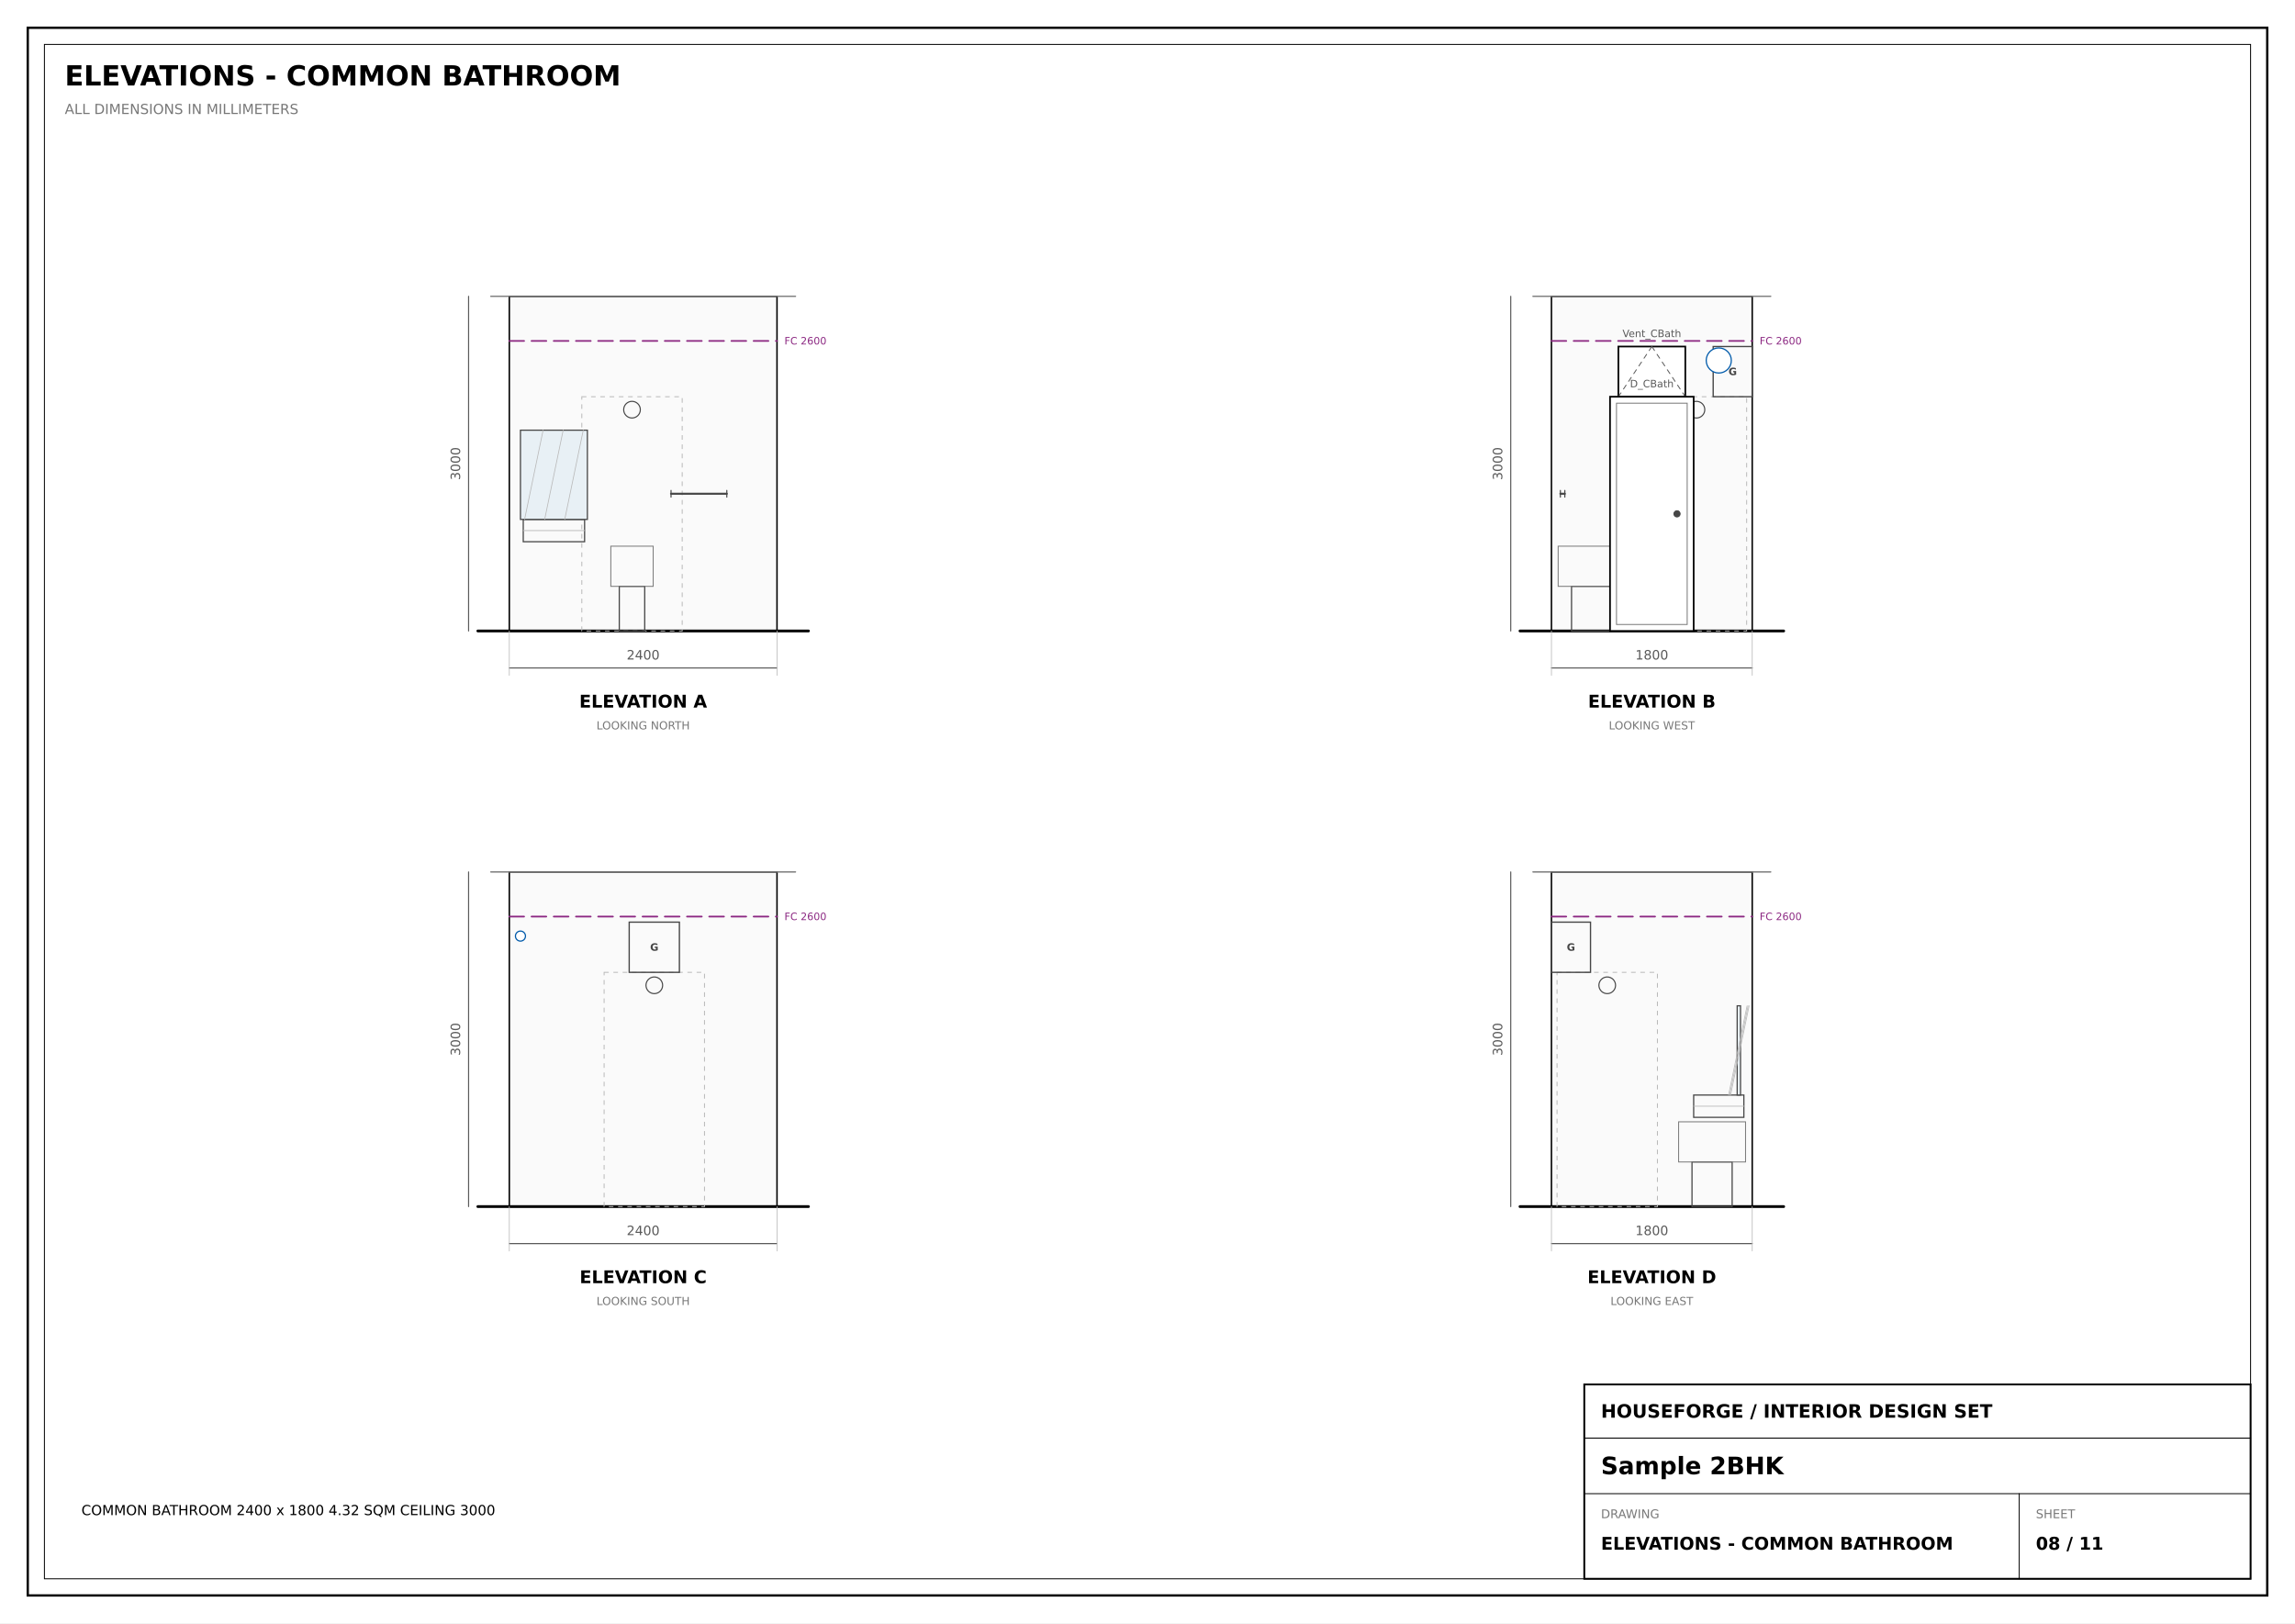
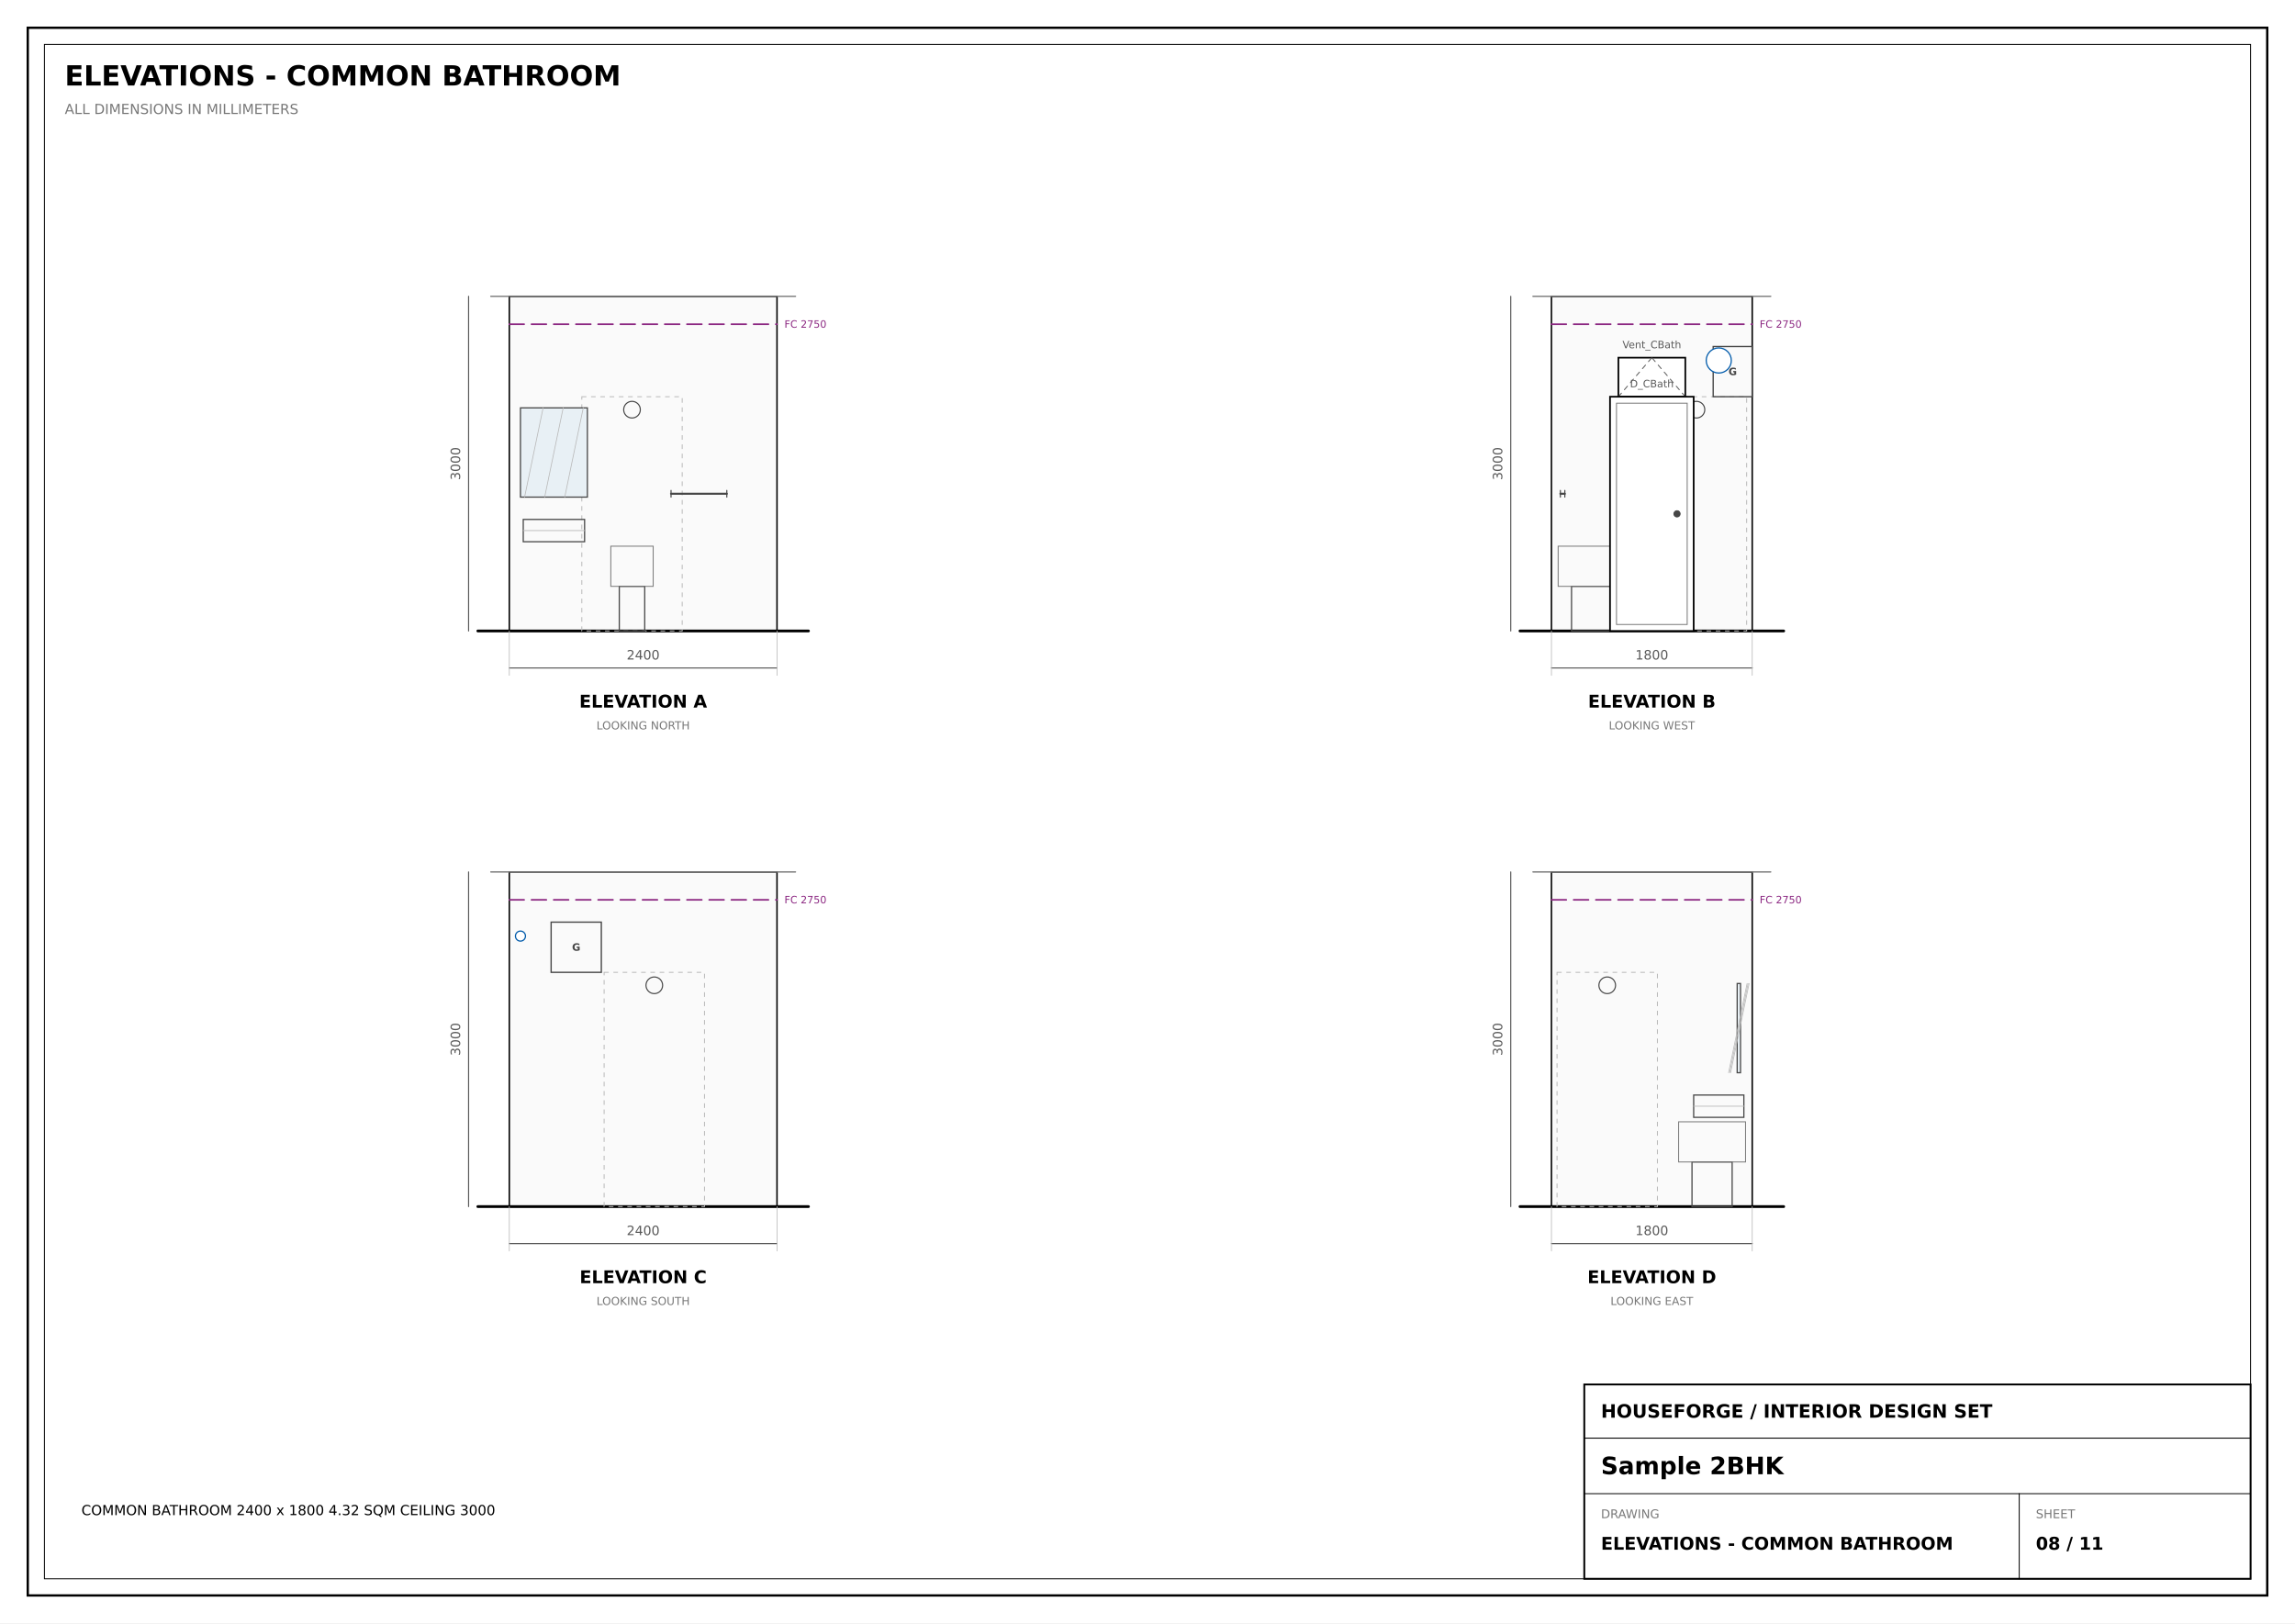
<svg xmlns="http://www.w3.org/2000/svg" width="2480" height="1754" viewBox="0 0 2480 1754">
  <rect width="2480" height="1754" fill="#ffffff" />
  <polygon points="30.00,30.00 2450.00,30.00 2450.00,1724.00 30.00,1724.00" fill="none" stroke="#000000" stroke-width="2.50" />
  <polygon points="48.00,48.00 2432.00,48.00 2432.00,1706.00 48.00,1706.00" fill="none" stroke="#000000" stroke-width="1.00" />
  <polygon points="1712.00,1496.00 2432.00,1496.00 2432.00,1706.00 1712.00,1706.00" fill="#ffffff" stroke="#000000" stroke-width="2.00" />
  <line x1="1712.00" y1="1554.00" x2="2432.00" y2="1554.00" stroke="#000000" stroke-width="1.00" stroke-linecap="round" />
  <line x1="1712.00" y1="1614.00" x2="2432.00" y2="1614.00" stroke="#000000" stroke-width="1.00" stroke-linecap="round" />
  <line x1="2182.00" y1="1614.00" x2="2182.00" y2="1706.00" stroke="#000000" stroke-width="1.00" stroke-linecap="round" />
  <text x="1730.00" y="1525.00" font-family="DejaVu Sans, Arial, sans-serif" font-size="20.00" fill="#000000" text-anchor="start" dominant-baseline="central" font-weight="bold">HOUSEFORGE  /  INTERIOR DESIGN SET</text>
  <text x="1730.00" y="1584.00" font-family="DejaVu Sans, Arial, sans-serif" font-size="26.00" fill="#000000" text-anchor="start" dominant-baseline="central" font-weight="bold">Sample 2BHK</text>
  <text x="1730.00" y="1636.00" font-family="DejaVu Sans, Arial, sans-serif" font-size="13.00" fill="#787878" text-anchor="start" dominant-baseline="central">DRAWING</text>
  <text x="1730.00" y="1668.00" font-family="DejaVu Sans, Arial, sans-serif" font-size="19.00" fill="#000000" text-anchor="start" dominant-baseline="central" font-weight="bold">ELEVATIONS - COMMON BATHROOM</text>
  <text x="2200.00" y="1636.00" font-family="DejaVu Sans, Arial, sans-serif" font-size="13.00" fill="#787878" text-anchor="start" dominant-baseline="central">SHEET</text>
  <text x="2200.00" y="1668.00" font-family="DejaVu Sans, Arial, sans-serif" font-size="19.00" fill="#000000" text-anchor="start" dominant-baseline="central" font-weight="bold">08 / 11</text>
  <text x="70.00" y="82.00" font-family="DejaVu Sans, Arial, sans-serif" font-size="30.00" fill="#000000" text-anchor="start" dominant-baseline="central" font-weight="bold">ELEVATIONS - COMMON BATHROOM</text>
  <text x="70.00" y="118.00" font-family="DejaVu Sans, Arial, sans-serif" font-size="15.00" fill="#787878" text-anchor="start" dominant-baseline="central">ALL DIMENSIONS IN MILLIMETERS</text>
  <polygon points="550.36,320.20 839.64,320.20 839.64,681.80 550.36,681.80" fill="#fafafa" stroke="#000000" stroke-width="1.60" />
  <line x1="516.36" y1="681.80" x2="873.64" y2="681.80" stroke="#000000" stroke-width="3.00" stroke-linecap="round" />
  <line x1="530.36" y1="320.20" x2="859.64" y2="320.20" stroke="#787878" stroke-width="1.40" stroke-linecap="round" />
-   <line x1="550.36" y1="368.41" x2="839.64" y2="368.41" stroke="#8c2882" stroke-width="1.80" stroke-dasharray="16 8" stroke-linecap="round" />
-   <text x="847.64" y="368.41" font-family="DejaVu Sans, Arial, sans-serif" font-size="11.00" fill="#8c2882" text-anchor="start" dominant-baseline="central">FC 2600</text>
+   <line x1="550.36" y1="350.33" x2="839.64" y2="350.33" stroke="#8c2882" stroke-width="1.80" stroke-dasharray="16 8" stroke-linecap="round" />
+   <text x="847.64" y="350.33" font-family="DejaVu Sans, Arial, sans-serif" font-size="11.00" fill="#8c2882" text-anchor="start" dominant-baseline="central">FC 2750</text>
  <polygon points="628.71,428.68 737.19,428.68 737.19,681.80 628.71,681.80" fill="none" stroke="#b9b9b9" stroke-width="1.00" stroke-dasharray="5 5" />
  <circle cx="682.95" cy="442.68" r="9.00" fill="none" stroke="#464646" stroke-width="1.20" />
  <polygon points="669.21,633.59 696.69,633.59 696.69,681.80 669.21,681.80" fill="none" stroke="#464646" stroke-width="1.30" />
  <polygon points="660.05,590.19 705.85,590.19 705.85,633.59 660.05,633.59" fill="none" stroke="#787878" stroke-width="1.00" />
  <polygon points="565.43,561.27 631.72,561.27 631.72,585.37 565.43,585.37" fill="none" stroke="#464646" stroke-width="1.30" />
  <line x1="565.43" y1="573.32" x2="631.72" y2="573.32" stroke="#b9b9b9" stroke-width="0.90" stroke-linecap="round" />
-   <polygon points="562.41,464.84 634.73,464.84 634.73,561.27 562.41,561.27" fill="#e8f0f5" stroke="#464646" stroke-width="1.30" />
-   <line x1="566.88" y1="561.27" x2="586.88" y2="464.84" stroke="#b9b9b9" stroke-width="0.80" stroke-linecap="round" />
-   <line x1="588.57" y1="561.27" x2="608.57" y2="464.84" stroke="#b9b9b9" stroke-width="0.80" stroke-linecap="round" />
-   <line x1="610.27" y1="561.27" x2="630.27" y2="464.84" stroke="#b9b9b9" stroke-width="0.80" stroke-linecap="round" />
+   <polygon points="562.41,440.73 634.73,440.73 634.73,537.16 562.41,537.16" fill="#e8f0f5" stroke="#464646" stroke-width="1.30" />
+   <line x1="566.88" y1="537.16" x2="586.88" y2="440.73" stroke="#b9b9b9" stroke-width="0.80" stroke-linecap="round" />
+   <line x1="588.57" y1="537.16" x2="608.57" y2="440.73" stroke="#b9b9b9" stroke-width="0.80" stroke-linecap="round" />
+   <line x1="610.27" y1="537.16" x2="630.27" y2="440.73" stroke="#b9b9b9" stroke-width="0.80" stroke-linecap="round" />
  <line x1="725.13" y1="533.54" x2="785.40" y2="533.54" stroke="#464646" stroke-width="2.20" stroke-linecap="round" />
  <line x1="725.13" y1="529.93" x2="725.13" y2="537.16" stroke="#464646" stroke-width="1.20" stroke-linecap="round" />
  <line x1="785.40" y1="529.93" x2="785.40" y2="537.16" stroke="#464646" stroke-width="1.20" stroke-linecap="round" />
  <line x1="550.36" y1="721.80" x2="839.64" y2="721.80" stroke="#5a5a5a" stroke-width="1.20" stroke-linecap="round" />
  <line x1="550.36" y1="681.80" x2="550.36" y2="729.80" stroke="#b9b9b9" stroke-width="0.80" stroke-linecap="round" />
  <line x1="839.64" y1="681.80" x2="839.64" y2="729.80" stroke="#b9b9b9" stroke-width="0.80" stroke-linecap="round" />
  <text x="695.00" y="707.80" font-family="DejaVu Sans, Arial, sans-serif" font-size="14.00" fill="#5a5a5a" text-anchor="middle" dominant-baseline="central">2400</text>
  <line x1="506.36" y1="320.20" x2="506.36" y2="681.80" stroke="#5a5a5a" stroke-width="1.20" stroke-linecap="round" />
  <text x="492.36" y="501.00" font-family="DejaVu Sans, Arial, sans-serif" font-size="14.00" fill="#5a5a5a" text-anchor="middle" dominant-baseline="central" transform="rotate(-90.00 492.36 501.00)">3000</text>
  <text x="695.00" y="758.00" font-family="DejaVu Sans, Arial, sans-serif" font-size="19.00" fill="#000000" text-anchor="middle" dominant-baseline="central" font-weight="bold">ELEVATION A</text>
  <text x="695.00" y="784.00" font-family="DejaVu Sans, Arial, sans-serif" font-size="12.00" fill="#787878" text-anchor="middle" dominant-baseline="central">LOOKING NORTH</text>
  <polygon points="1676.52,320.20 1893.48,320.20 1893.48,681.80 1676.52,681.80" fill="#fafafa" stroke="#000000" stroke-width="1.60" />
  <line x1="1642.52" y1="681.80" x2="1927.48" y2="681.80" stroke="#000000" stroke-width="3.00" stroke-linecap="round" />
  <line x1="1656.52" y1="320.20" x2="1913.48" y2="320.20" stroke="#787878" stroke-width="1.40" stroke-linecap="round" />
-   <line x1="1676.52" y1="368.41" x2="1893.48" y2="368.41" stroke="#8c2882" stroke-width="1.80" stroke-dasharray="16 8" stroke-linecap="round" />
-   <text x="1901.48" y="368.41" font-family="DejaVu Sans, Arial, sans-serif" font-size="11.00" fill="#8c2882" text-anchor="start" dominant-baseline="central">FC 2600</text>
+   <line x1="1676.52" y1="350.33" x2="1893.48" y2="350.33" stroke="#8c2882" stroke-width="1.80" stroke-dasharray="16 8" stroke-linecap="round" />
+   <text x="1901.48" y="350.33" font-family="DejaVu Sans, Arial, sans-serif" font-size="11.00" fill="#8c2882" text-anchor="start" dominant-baseline="central">FC 2750</text>
  <polygon points="1698.22,633.59 1741.61,633.59 1741.61,681.80 1698.22,681.80" fill="none" stroke="#464646" stroke-width="1.30" />
  <polygon points="1683.75,590.19 1756.07,590.19 1756.07,633.59 1683.75,633.59" fill="none" stroke="#787878" stroke-width="1.00" />
  <polygon points="1778.97,428.68 1887.45,428.68 1887.45,681.80 1778.97,681.80" fill="none" stroke="#b9b9b9" stroke-width="1.00" stroke-dasharray="5 5" />
  <circle cx="1833.21" cy="442.68" r="9.00" fill="none" stroke="#464646" stroke-width="1.20" />
-   <polygon points="1851.29,374.44 1893.48,374.44 1893.48,428.68 1851.29,428.68" fill="none" stroke="#464646" stroke-width="1.40" />
-   <text x="1872.39" y="401.56" font-family="DejaVu Sans, Arial, sans-serif" font-size="11.00" fill="#464646" text-anchor="middle" dominant-baseline="central" font-weight="bold">G</text>
  <line x1="1686.16" y1="533.54" x2="1690.98" y2="533.54" stroke="#464646" stroke-width="2.20" stroke-linecap="round" />
  <line x1="1686.16" y1="529.93" x2="1686.16" y2="537.16" stroke="#464646" stroke-width="1.20" stroke-linecap="round" />
  <line x1="1690.98" y1="529.93" x2="1690.98" y2="537.16" stroke="#464646" stroke-width="1.20" stroke-linecap="round" />
+   <polygon points="1851.29,374.44 1893.48,374.44 1893.48,428.68 1851.29,428.68" fill="none" stroke="#464646" stroke-width="1.40" />
+   <text x="1872.39" y="401.56" font-family="DejaVu Sans, Arial, sans-serif" font-size="11.00" fill="#464646" text-anchor="middle" dominant-baseline="central" font-weight="bold">G</text>
  <circle cx="1857.32" cy="389.51" r="13.56" fill="#ffffff" stroke="#005aaa" stroke-width="1.30" />
-   <polygon points="1748.84,374.44 1821.16,374.44 1821.16,428.68 1748.84,428.68" fill="#ffffff" stroke="#000000" stroke-width="1.80" />
-   <line x1="1748.84" y1="428.68" x2="1785.00" y2="374.44" stroke="#5a5a5a" stroke-width="1.00" stroke-dasharray="5 5" stroke-linecap="round" />
-   <line x1="1821.16" y1="428.68" x2="1785.00" y2="374.44" stroke="#5a5a5a" stroke-width="1.00" stroke-dasharray="5 5" stroke-linecap="round" />
-   <text x="1785.00" y="360.44" font-family="DejaVu Sans, Arial, sans-serif" font-size="11.00" fill="#5a5a5a" text-anchor="middle" dominant-baseline="central">Vent_CBath</text>
+   <polygon points="1748.84,386.49 1821.16,386.49 1821.16,428.68 1748.84,428.68" fill="#ffffff" stroke="#000000" stroke-width="1.80" />
+   <line x1="1748.84" y1="428.68" x2="1785.00" y2="386.49" stroke="#5a5a5a" stroke-width="1.00" stroke-dasharray="5 5" stroke-linecap="round" />
+   <line x1="1821.16" y1="428.68" x2="1785.00" y2="386.49" stroke="#5a5a5a" stroke-width="1.00" stroke-dasharray="5 5" stroke-linecap="round" />
+   <text x="1785.00" y="372.49" font-family="DejaVu Sans, Arial, sans-serif" font-size="11.00" fill="#5a5a5a" text-anchor="middle" dominant-baseline="central">Vent_CBath</text>
  <polygon points="1739.80,428.68 1830.20,428.68 1830.20,681.80 1739.80,681.80" fill="#ffffff" stroke="#000000" stroke-width="1.80" />
  <polygon points="1746.80,435.68 1823.20,435.68 1823.20,674.80 1746.80,674.80" fill="none" stroke="#787878" stroke-width="1.00" />
  <circle cx="1812.20" cy="555.24" r="3.40" fill="#464646" stroke="#464646" stroke-width="1.00" />
  <text x="1785.00" y="414.68" font-family="DejaVu Sans, Arial, sans-serif" font-size="11.00" fill="#5a5a5a" text-anchor="middle" dominant-baseline="central">D_CBath</text>
  <line x1="1676.52" y1="721.80" x2="1893.48" y2="721.80" stroke="#5a5a5a" stroke-width="1.20" stroke-linecap="round" />
  <line x1="1676.52" y1="681.80" x2="1676.52" y2="729.80" stroke="#b9b9b9" stroke-width="0.80" stroke-linecap="round" />
  <line x1="1893.48" y1="681.80" x2="1893.48" y2="729.80" stroke="#b9b9b9" stroke-width="0.80" stroke-linecap="round" />
  <text x="1785.00" y="707.80" font-family="DejaVu Sans, Arial, sans-serif" font-size="14.00" fill="#5a5a5a" text-anchor="middle" dominant-baseline="central">1800</text>
  <line x1="1632.52" y1="320.20" x2="1632.52" y2="681.80" stroke="#5a5a5a" stroke-width="1.20" stroke-linecap="round" />
  <text x="1618.52" y="501.00" font-family="DejaVu Sans, Arial, sans-serif" font-size="14.00" fill="#5a5a5a" text-anchor="middle" dominant-baseline="central" transform="rotate(-90.00 1618.52 501.00)">3000</text>
  <text x="1785.00" y="758.00" font-family="DejaVu Sans, Arial, sans-serif" font-size="19.00" fill="#000000" text-anchor="middle" dominant-baseline="central" font-weight="bold">ELEVATION B</text>
  <text x="1785.00" y="784.00" font-family="DejaVu Sans, Arial, sans-serif" font-size="12.00" fill="#787878" text-anchor="middle" dominant-baseline="central">LOOKING WEST</text>
  <polygon points="550.36,942.20 839.64,942.20 839.64,1303.80 550.36,1303.80" fill="#fafafa" stroke="#000000" stroke-width="1.60" />
  <line x1="516.36" y1="1303.80" x2="873.64" y2="1303.80" stroke="#000000" stroke-width="3.00" stroke-linecap="round" />
  <line x1="530.36" y1="942.20" x2="859.64" y2="942.20" stroke="#787878" stroke-width="1.40" stroke-linecap="round" />
-   <line x1="550.36" y1="990.41" x2="839.64" y2="990.41" stroke="#8c2882" stroke-width="1.80" stroke-dasharray="16 8" stroke-linecap="round" />
-   <text x="847.64" y="990.41" font-family="DejaVu Sans, Arial, sans-serif" font-size="11.00" fill="#8c2882" text-anchor="start" dominant-baseline="central">FC 2600</text>
+   <line x1="550.36" y1="972.33" x2="839.64" y2="972.33" stroke="#8c2882" stroke-width="1.80" stroke-dasharray="16 8" stroke-linecap="round" />
+   <text x="847.64" y="972.33" font-family="DejaVu Sans, Arial, sans-serif" font-size="11.00" fill="#8c2882" text-anchor="start" dominant-baseline="central">FC 2750</text>
  <polygon points="652.81,1050.68 761.29,1050.68 761.29,1303.80 652.81,1303.80" fill="none" stroke="#b9b9b9" stroke-width="1.00" stroke-dasharray="5 5" />
  <circle cx="707.05" cy="1064.68" r="9.00" fill="none" stroke="#464646" stroke-width="1.20" />
  <circle cx="562.41" cy="1011.51" r="5.42" fill="#ffffff" stroke="#005aaa" stroke-width="1.30" />
-   <polygon points="679.93,996.44 734.17,996.44 734.17,1050.68 679.93,1050.68" fill="none" stroke="#464646" stroke-width="1.40" />
-   <text x="707.05" y="1023.56" font-family="DejaVu Sans, Arial, sans-serif" font-size="11.00" fill="#464646" text-anchor="middle" dominant-baseline="central" font-weight="bold">G</text>
+   <polygon points="595.56,996.44 649.80,996.44 649.80,1050.68 595.56,1050.68" fill="none" stroke="#464646" stroke-width="1.40" />
+   <text x="622.68" y="1023.56" font-family="DejaVu Sans, Arial, sans-serif" font-size="11.00" fill="#464646" text-anchor="middle" dominant-baseline="central" font-weight="bold">G</text>
  <line x1="550.36" y1="1343.80" x2="839.64" y2="1343.80" stroke="#5a5a5a" stroke-width="1.20" stroke-linecap="round" />
  <line x1="550.36" y1="1303.80" x2="550.36" y2="1351.80" stroke="#b9b9b9" stroke-width="0.80" stroke-linecap="round" />
  <line x1="839.64" y1="1303.80" x2="839.64" y2="1351.80" stroke="#b9b9b9" stroke-width="0.80" stroke-linecap="round" />
  <text x="695.00" y="1329.80" font-family="DejaVu Sans, Arial, sans-serif" font-size="14.00" fill="#5a5a5a" text-anchor="middle" dominant-baseline="central">2400</text>
  <line x1="506.36" y1="942.20" x2="506.36" y2="1303.80" stroke="#5a5a5a" stroke-width="1.20" stroke-linecap="round" />
  <text x="492.36" y="1123.00" font-family="DejaVu Sans, Arial, sans-serif" font-size="14.00" fill="#5a5a5a" text-anchor="middle" dominant-baseline="central" transform="rotate(-90.00 492.36 1123.00)">3000</text>
  <text x="695.00" y="1380.00" font-family="DejaVu Sans, Arial, sans-serif" font-size="19.00" fill="#000000" text-anchor="middle" dominant-baseline="central" font-weight="bold">ELEVATION C</text>
  <text x="695.00" y="1406.00" font-family="DejaVu Sans, Arial, sans-serif" font-size="12.00" fill="#787878" text-anchor="middle" dominant-baseline="central">LOOKING SOUTH</text>
  <polygon points="1676.52,942.20 1893.48,942.20 1893.48,1303.80 1676.52,1303.80" fill="#fafafa" stroke="#000000" stroke-width="1.60" />
  <line x1="1642.52" y1="1303.80" x2="1927.48" y2="1303.80" stroke="#000000" stroke-width="3.00" stroke-linecap="round" />
  <line x1="1656.52" y1="942.20" x2="1913.48" y2="942.20" stroke="#787878" stroke-width="1.40" stroke-linecap="round" />
-   <line x1="1676.52" y1="990.41" x2="1893.48" y2="990.41" stroke="#8c2882" stroke-width="1.80" stroke-dasharray="16 8" stroke-linecap="round" />
-   <text x="1901.48" y="990.41" font-family="DejaVu Sans, Arial, sans-serif" font-size="11.00" fill="#8c2882" text-anchor="start" dominant-baseline="central">FC 2600</text>
+   <line x1="1676.52" y1="972.33" x2="1893.48" y2="972.33" stroke="#8c2882" stroke-width="1.80" stroke-dasharray="16 8" stroke-linecap="round" />
+   <text x="1901.48" y="972.33" font-family="DejaVu Sans, Arial, sans-serif" font-size="11.00" fill="#8c2882" text-anchor="start" dominant-baseline="central">FC 2750</text>
  <polygon points="1828.39,1255.59 1871.78,1255.59 1871.78,1303.80 1828.39,1303.80" fill="none" stroke="#464646" stroke-width="1.30" />
  <polygon points="1813.93,1212.19 1886.25,1212.19 1886.25,1255.59 1813.93,1255.59" fill="none" stroke="#787878" stroke-width="1.00" />
  <polygon points="1682.55,1050.68 1791.03,1050.68 1791.03,1303.80 1682.55,1303.80" fill="none" stroke="#b9b9b9" stroke-width="1.00" stroke-dasharray="5 5" />
  <circle cx="1736.79" cy="1064.68" r="9.00" fill="none" stroke="#464646" stroke-width="1.20" />
-   <polygon points="1676.52,996.44 1718.71,996.44 1718.71,1050.68 1676.52,1050.68" fill="none" stroke="#464646" stroke-width="1.40" />
-   <text x="1697.61" y="1023.56" font-family="DejaVu Sans, Arial, sans-serif" font-size="11.00" fill="#464646" text-anchor="middle" dominant-baseline="central" font-weight="bold">G</text>
  <polygon points="1830.20,1183.27 1884.44,1183.27 1884.44,1207.37 1830.20,1207.37" fill="none" stroke="#464646" stroke-width="1.30" />
  <line x1="1830.20" y1="1195.32" x2="1884.44" y2="1195.32" stroke="#b9b9b9" stroke-width="0.90" stroke-linecap="round" />
-   <polygon points="1877.21,1086.84 1880.82,1086.84 1880.82,1183.27 1877.21,1183.27" fill="#e8f0f5" stroke="#464646" stroke-width="1.30" />
-   <line x1="1867.93" y1="1183.27" x2="1887.93" y2="1086.84" stroke="#b9b9b9" stroke-width="0.80" stroke-linecap="round" />
-   <line x1="1869.02" y1="1183.27" x2="1889.02" y2="1086.84" stroke="#b9b9b9" stroke-width="0.80" stroke-linecap="round" />
-   <line x1="1870.10" y1="1183.27" x2="1890.10" y2="1086.84" stroke="#b9b9b9" stroke-width="0.80" stroke-linecap="round" />
+   <polygon points="1877.21,1062.73 1880.82,1062.73 1880.82,1159.16 1877.21,1159.16" fill="#e8f0f5" stroke="#464646" stroke-width="1.30" />
+   <line x1="1867.93" y1="1159.16" x2="1887.93" y2="1062.73" stroke="#b9b9b9" stroke-width="0.80" stroke-linecap="round" />
+   <line x1="1869.02" y1="1159.16" x2="1889.02" y2="1062.73" stroke="#b9b9b9" stroke-width="0.80" stroke-linecap="round" />
+   <line x1="1870.10" y1="1159.16" x2="1890.10" y2="1062.73" stroke="#b9b9b9" stroke-width="0.80" stroke-linecap="round" />
  <line x1="1676.52" y1="1343.80" x2="1893.48" y2="1343.80" stroke="#5a5a5a" stroke-width="1.20" stroke-linecap="round" />
  <line x1="1676.52" y1="1303.80" x2="1676.52" y2="1351.80" stroke="#b9b9b9" stroke-width="0.80" stroke-linecap="round" />
  <line x1="1893.48" y1="1303.80" x2="1893.48" y2="1351.80" stroke="#b9b9b9" stroke-width="0.80" stroke-linecap="round" />
  <text x="1785.00" y="1329.80" font-family="DejaVu Sans, Arial, sans-serif" font-size="14.00" fill="#5a5a5a" text-anchor="middle" dominant-baseline="central">1800</text>
  <line x1="1632.52" y1="942.20" x2="1632.52" y2="1303.80" stroke="#5a5a5a" stroke-width="1.20" stroke-linecap="round" />
  <text x="1618.52" y="1123.00" font-family="DejaVu Sans, Arial, sans-serif" font-size="14.00" fill="#5a5a5a" text-anchor="middle" dominant-baseline="central" transform="rotate(-90.00 1618.52 1123.00)">3000</text>
  <text x="1785.00" y="1380.00" font-family="DejaVu Sans, Arial, sans-serif" font-size="19.00" fill="#000000" text-anchor="middle" dominant-baseline="central" font-weight="bold">ELEVATION D</text>
  <text x="1785.00" y="1406.00" font-family="DejaVu Sans, Arial, sans-serif" font-size="12.00" fill="#787878" text-anchor="middle" dominant-baseline="central">LOOKING EAST</text>
  <text x="88.00" y="1632.00" font-family="DejaVu Sans, Arial, sans-serif" font-size="15.00" fill="#000000" text-anchor="start" dominant-baseline="central">COMMON BATHROOM   2400 x 1800   4.32 SQM   CEILING 3000</text>
</svg>
